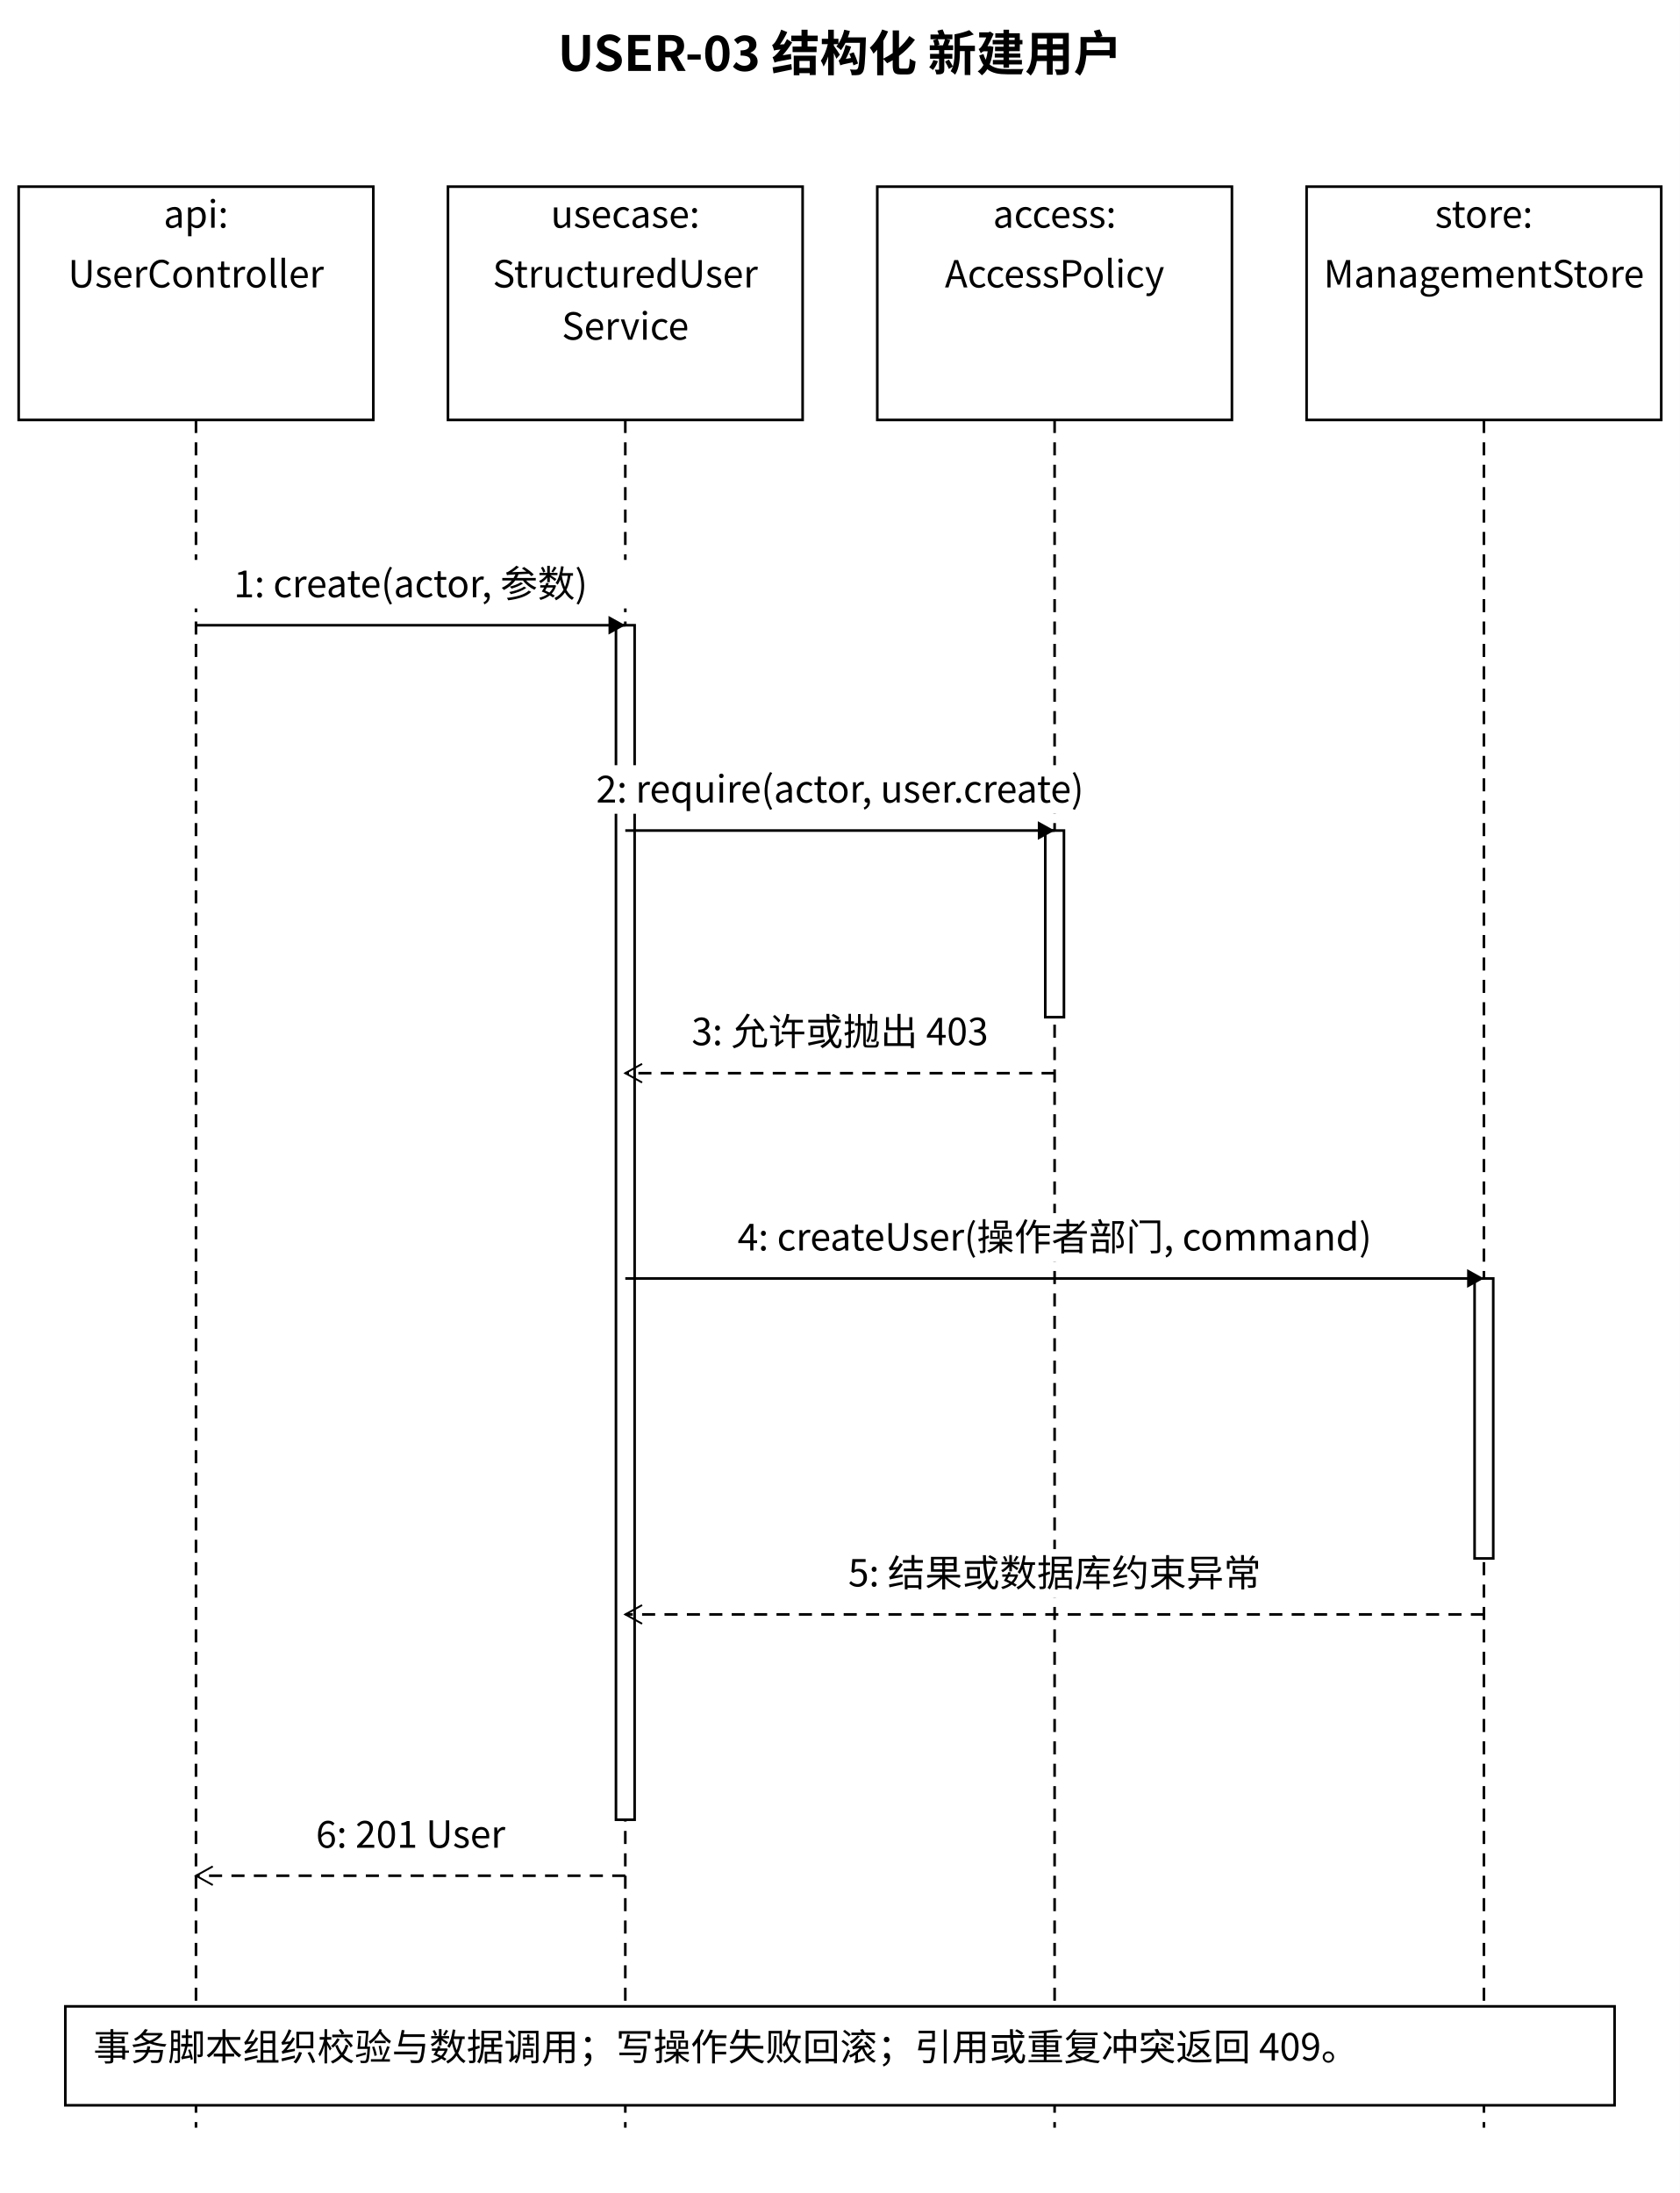
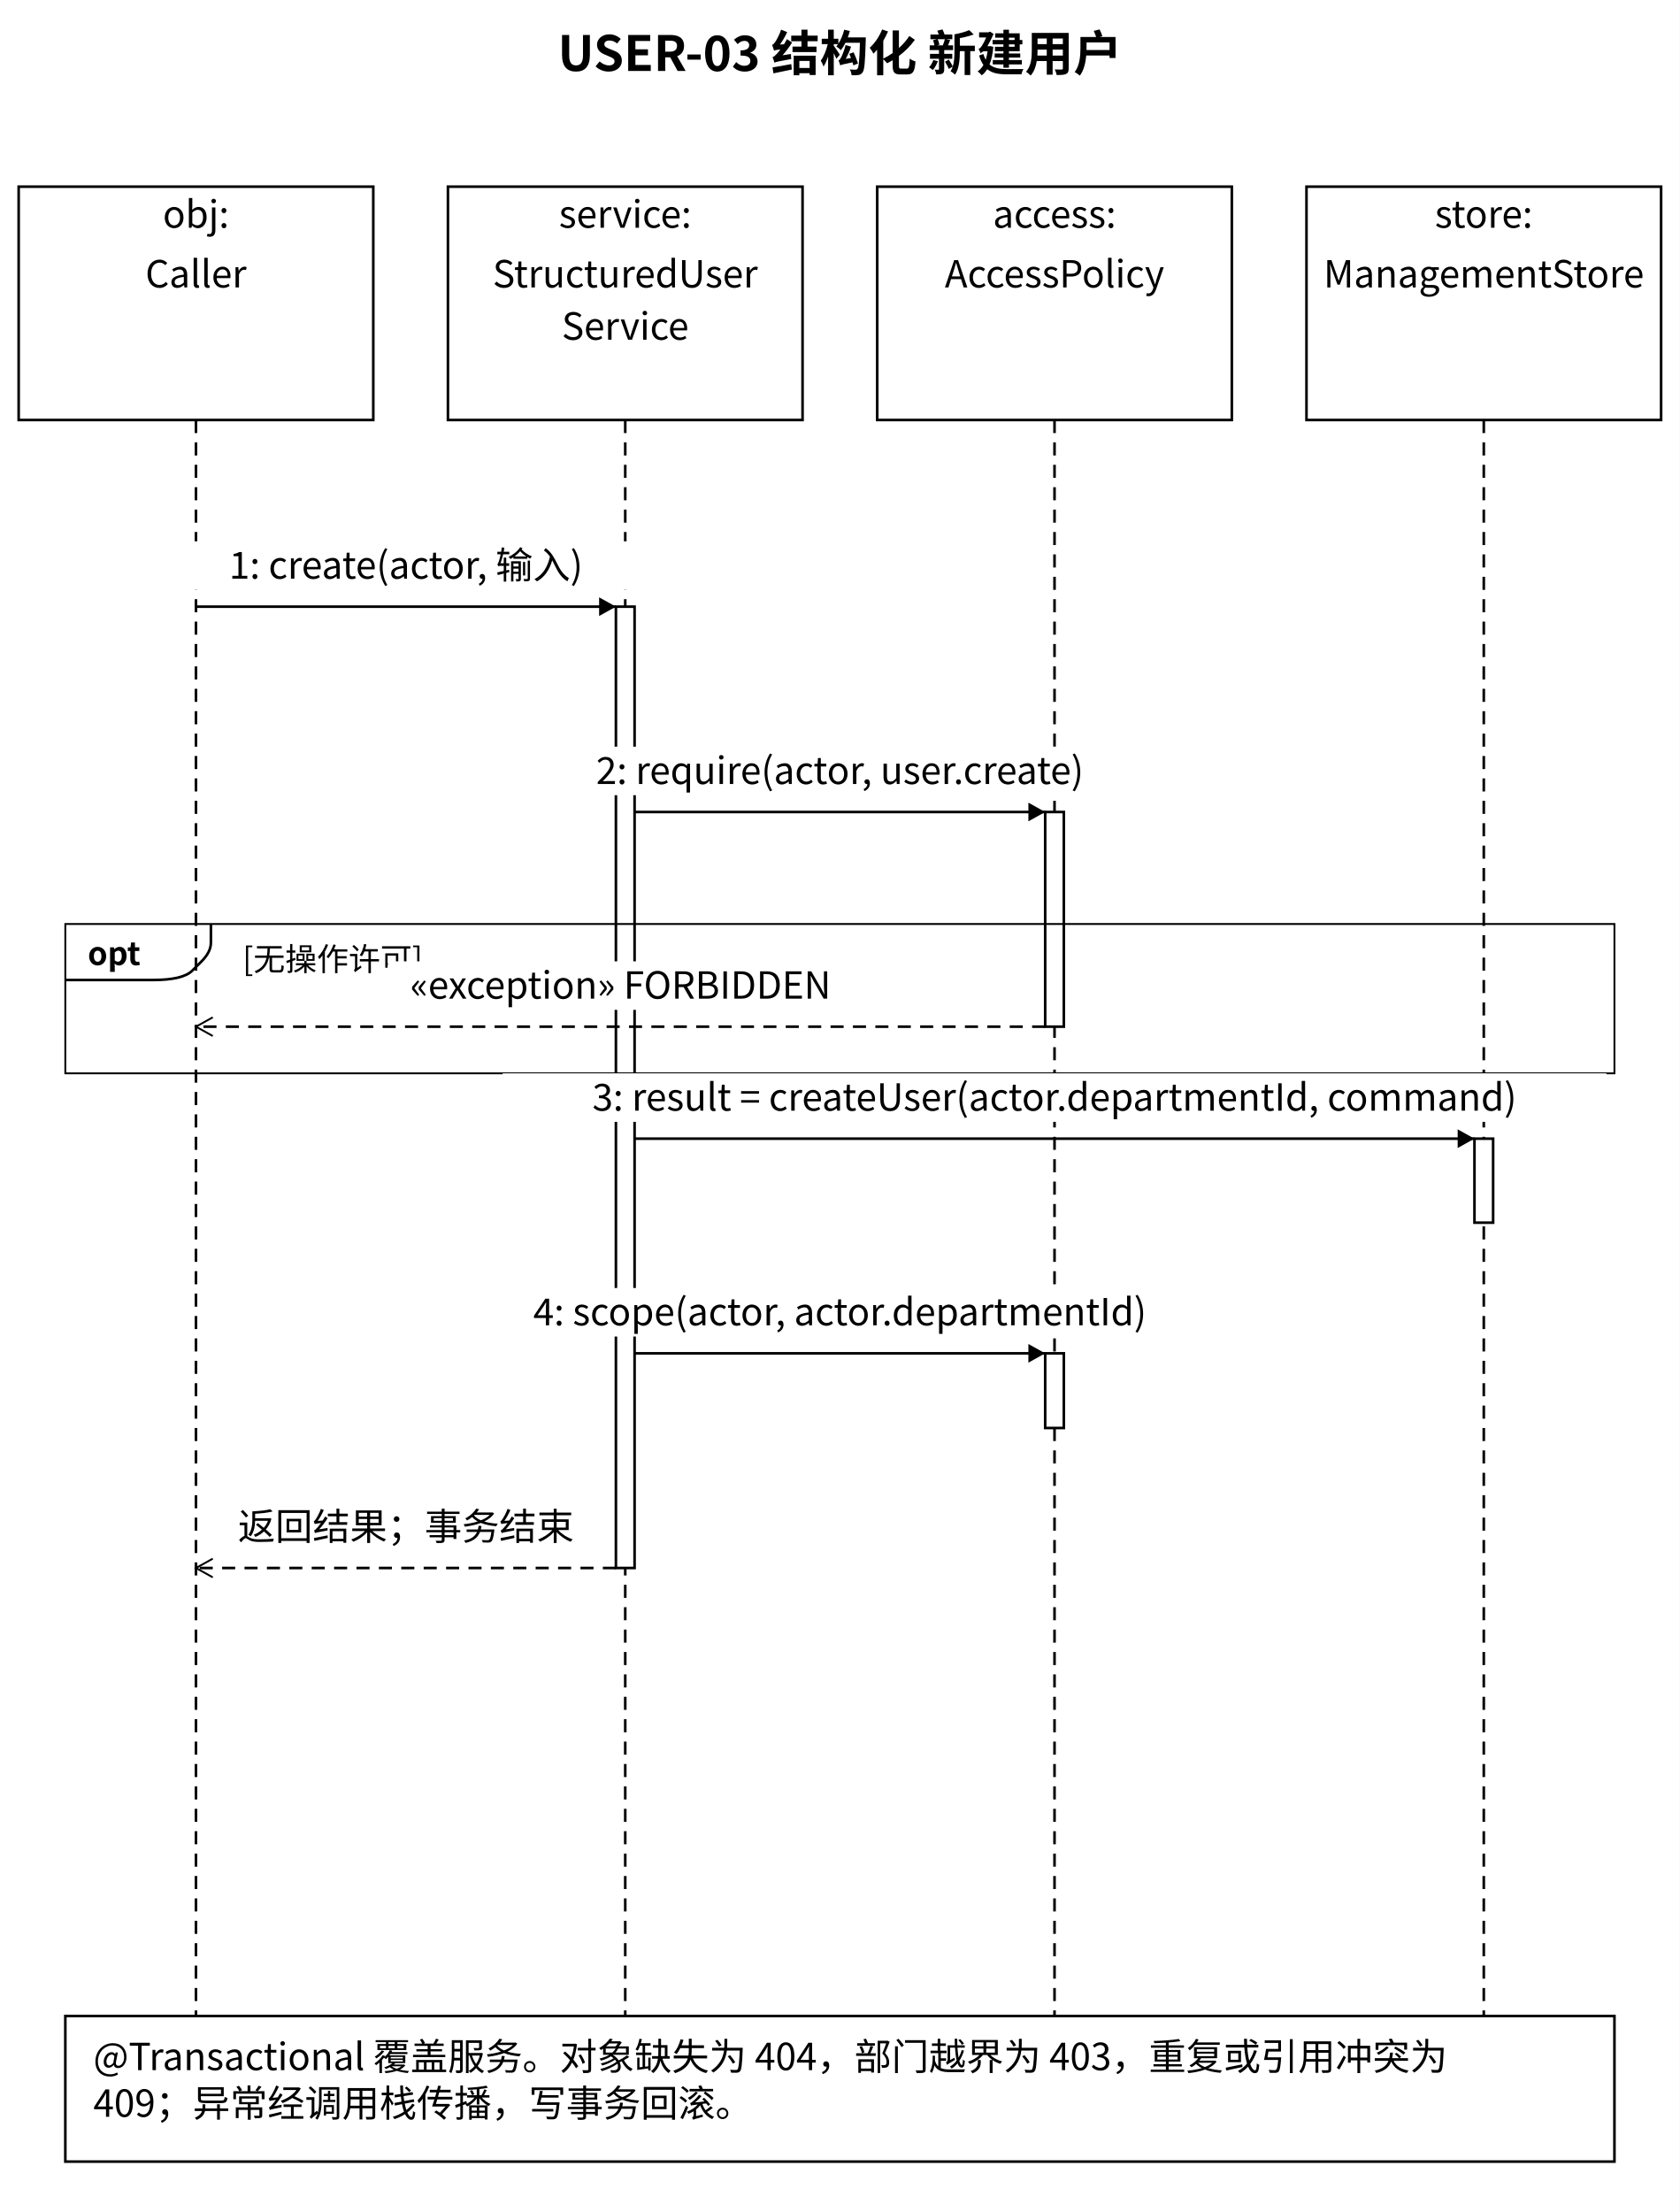
- <svg xmlns="http://www.w3.org/2000/svg" width="900" height="1175" viewBox="0 0 900 1175">
+ <svg xmlns="http://www.w3.org/2000/svg" width="900" height="1185" viewBox="0 0 900 1185">
  <style>text{font-family:'PingFang SC','Microsoft YaHei','Noto Sans CJK SC',system-ui,sans-serif;fill:black}</style>
  <defs>
    <marker id="open" markerWidth="12" markerHeight="12" refX="10" refY="6" orient="auto" markerUnits="userSpaceOnUse">
      <path d="M1,1 L10,6 L1,11" fill="none" stroke="black" />
    </marker>
    <marker id="filled" markerWidth="12" markerHeight="12" refX="10" refY="6" orient="auto" markerUnits="userSpaceOnUse">
      <path d="M1,1 L10,6 L1,11 Z" fill="black" />
    </marker>
    <marker id="triangle" markerWidth="16" markerHeight="16" refX="14" refY="8" orient="auto" markerUnits="userSpaceOnUse">
      <path d="M1,1 L14,8 L1,15 Z" fill="white" stroke="black" />
    </marker>
  </defs>
  <rect width="100%" height="100%" fill="white" />
  <text x="450.0" y="38" font-size="26" text-anchor="middle" font-weight="600">USER-03 结构化 新建用户</text>
  <rect x="10" y="100" width="190" height="125" rx="0" fill="white" stroke="black" stroke-width="1.4" />
-   <text x="105" y="122" font-size="20" text-anchor="middle" font-weight="400">api:</text>
-   <text x="105" y="154" font-size="20" text-anchor="middle" font-weight="400">UserController</text>
-   <path d="M 105,225 L 105,1140" fill="none" stroke="black" stroke-width="1.4" stroke-dasharray="7 5" />
+   <text x="105" y="122" font-size="20" text-anchor="middle" font-weight="400">obj:</text>
+   <text x="105" y="154" font-size="20" text-anchor="middle" font-weight="400">Caller</text>
+   <path d="M 105,225 L 105,1150" fill="none" stroke="black" stroke-width="1.4" stroke-dasharray="7 5" />
  <rect x="240" y="100" width="190" height="125" rx="0" fill="white" stroke="black" stroke-width="1.4" />
-   <text x="335" y="122" font-size="20" text-anchor="middle" font-weight="400">usecase:</text>
+   <text x="335" y="122" font-size="20" text-anchor="middle" font-weight="400">service:</text>
  <text x="335" y="154" font-size="20" text-anchor="middle" font-weight="400">StructuredUser</text>
  <text x="335" y="182" font-size="20" text-anchor="middle" font-weight="400">Service</text>
-   <path d="M 335,225 L 335,1140" fill="none" stroke="black" stroke-width="1.4" stroke-dasharray="7 5" />
+   <path d="M 335,225 L 335,1150" fill="none" stroke="black" stroke-width="1.4" stroke-dasharray="7 5" />
  <rect x="470" y="100" width="190" height="125" rx="0" fill="white" stroke="black" stroke-width="1.4" />
  <text x="565" y="122" font-size="20" text-anchor="middle" font-weight="400">access:</text>
  <text x="565" y="154" font-size="20" text-anchor="middle" font-weight="400">AccessPolicy</text>
-   <path d="M 565,225 L 565,1140" fill="none" stroke="black" stroke-width="1.4" stroke-dasharray="7 5" />
+   <path d="M 565,225 L 565,1150" fill="none" stroke="black" stroke-width="1.4" stroke-dasharray="7 5" />
  <rect x="700" y="100" width="190" height="125" rx="0" fill="white" stroke="black" stroke-width="1.4" />
  <text x="795" y="122" font-size="20" text-anchor="middle" font-weight="400">store:</text>
  <text x="795" y="154" font-size="20" text-anchor="middle" font-weight="400">ManagementStore</text>
-   <path d="M 795,225 L 795,1140" fill="none" stroke="black" stroke-width="1.4" stroke-dasharray="7 5" />
-   <rect x="330" y="335" width="10" height="640" rx="0" fill="white" stroke="black" stroke-width="1.4" />
-   <path d="M 105,335 L 335,335" fill="none" stroke="black" stroke-width="1.4" marker-end="url(#filled)" />
-   <rect x="92.4" y="300" width="255.2" height="26" fill="white" />
-   <text x="220.0" y="320" font-size="20" text-anchor="middle" font-weight="400">1: create(actor, 参数)</text>
-   <rect x="560" y="445" width="10" height="100" rx="0" fill="white" stroke="black" stroke-width="1.4" />
-   <path d="M 335,445 L 565,445" fill="none" stroke="black" stroke-width="1.4" marker-end="url(#filled)" />
-   <rect x="274.0" y="410" width="352" height="26" fill="white" />
-   <text x="450.0" y="430" font-size="20" text-anchor="middle" font-weight="400">2: require(actor, user.create)</text>
-   <path d="M 565,575 L 335,575" fill="none" stroke="black" stroke-width="1.4" stroke-dasharray="7 5" marker-end="url(#open)" />
-   <rect x="355.1" y="540" width="189.8" height="26" fill="white" />
-   <text x="450.0" y="560" font-size="20" text-anchor="middle" font-weight="400">3: 允许或抛出 403</text>
-   <rect x="790" y="685" width="10" height="150" rx="0" fill="white" stroke="black" stroke-width="1.4" />
-   <path d="M 335,685 L 795,685" fill="none" stroke="black" stroke-width="1.4" marker-end="url(#filled)" />
-   <rect x="373.2" y="650" width="383.6" height="26" fill="white" />
-   <text x="565.0" y="670" font-size="20" text-anchor="middle" font-weight="400">4: createUser(操作者部门, command)</text>
-   <path d="M 795,865 L 335,865" fill="none" stroke="black" stroke-width="1.4" stroke-dasharray="7 5" marker-end="url(#open)" />
-   <rect x="442.9" y="830" width="244.2" height="26" fill="white" />
-   <text x="565.0" y="850" font-size="20" text-anchor="middle" font-weight="400">5: 结果或数据库约束异常</text>
-   <path d="M 335,1005 L 105,1005" fill="none" stroke="black" stroke-width="1.4" stroke-dasharray="7 5" marker-end="url(#open)" />
-   <rect x="152.3" y="970" width="135.4" height="26" fill="white" />
-   <text x="220.0" y="990" font-size="20" text-anchor="middle" font-weight="400">6: 201 User</text>
-   <rect x="35" y="1075" width="830" height="53" rx="0" fill="white" stroke="black" stroke-width="1.4" />
-   <text x="50" y="1104" font-size="20" text-anchor="start" font-weight="400">事务脚本组织校验与数据调用；写操作失败回滚；引用或重复冲突返回 409。</text>
+   <path d="M 795,225 L 795,1150" fill="none" stroke="black" stroke-width="1.4" stroke-dasharray="7 5" />
+   <rect x="330" y="325" width="10" height="515" rx="0" fill="white" stroke="black" stroke-width="1.4" />
+   <path d="M 105,325 L 330,325" fill="none" stroke="black" stroke-width="1.4" marker-end="url(#filled)" />
+   <rect x="89.9" y="290" width="255.2" height="26" fill="white" />
+   <text x="217.5" y="310" font-size="20" text-anchor="middle" font-weight="400">1: create(actor, 输入)</text>
+   <rect x="560" y="435" width="10" height="115" rx="0" fill="white" stroke="black" stroke-width="1.4" />
+   <path d="M 340,435 L 560,435" fill="none" stroke="black" stroke-width="1.4" marker-end="url(#filled)" />
+   <rect x="274.0" y="400" width="352" height="26" fill="white" />
+   <text x="450.0" y="420" font-size="20" text-anchor="middle" font-weight="400">2: require(actor, user.create)</text>
+   <rect x="35" y="495" width="830" height="80" fill="none" stroke="black" />
+   <path d="M 35,525 L 82.0,525.0 Q 98,525 103.0,520.0 L 108.0,515.0 Q 113,510 113.0,505.0 L 113,495" fill="none" stroke="black" stroke-width="1.4" />
+   <text x="47" y="517" font-size="17" text-anchor="start" font-weight="600">opt</text>
+   <rect x="125" y="503" width="114.38" height="23" fill="white" />
+   <text x="130" y="520" font-size="17" text-anchor="start" font-weight="400">[无操作许可]</text>
+   <path d="M 560,550 L 105,550" fill="none" stroke="black" stroke-width="1.4" stroke-dasharray="7 5" marker-end="url(#open)" />
+   <rect x="207.8" y="515" width="249.4" height="26" fill="white" />
+   <text x="332.5" y="535" font-size="20" text-anchor="middle" font-weight="400">«exception» FORBIDDEN</text>
+   <rect x="790" y="610" width="10" height="45" rx="0" fill="white" stroke="black" stroke-width="1.4" />
+   <path d="M 340,610 L 790,610" fill="none" stroke="black" stroke-width="1.4" marker-end="url(#filled)" />
+   <rect x="269.3" y="575" width="591.4" height="26" fill="white" />
+   <text x="565.0" y="595" font-size="20" text-anchor="middle" font-weight="400">3: result = createUser(actor.departmentId, command)</text>
+   <rect x="560" y="725" width="10" height="40" rx="0" fill="white" stroke="black" stroke-width="1.4" />
+   <path d="M 340,725 L 560,725" fill="none" stroke="black" stroke-width="1.4" marker-end="url(#filled)" />
+   <rect x="245.5" y="690" width="409" height="26" fill="white" />
+   <text x="450.0" y="710" font-size="20" text-anchor="middle" font-weight="400">4: scope(actor, actor.departmentId)</text>
+   <path d="M 330,840 L 105,840" fill="none" stroke="black" stroke-width="1.4" stroke-dasharray="7 5" marker-end="url(#open)" />
+   <rect x="122.5" y="805" width="190" height="26" fill="white" />
+   <text x="217.5" y="825" font-size="20" text-anchor="middle" font-weight="400">返回结果；事务结束</text>
+   <rect x="35" y="1080" width="830" height="78" rx="0" fill="white" stroke="black" stroke-width="1.4" />
+   <text x="50" y="1109" font-size="20" text-anchor="start" font-weight="400">@Transactional 覆盖服务。对象缺失为 404，部门越界为 403，重复或引用冲突为</text>
+   <text x="50" y="1134" font-size="20" text-anchor="start" font-weight="400">409；异常经调用栈传播，写事务回滚。</text>
</svg>
